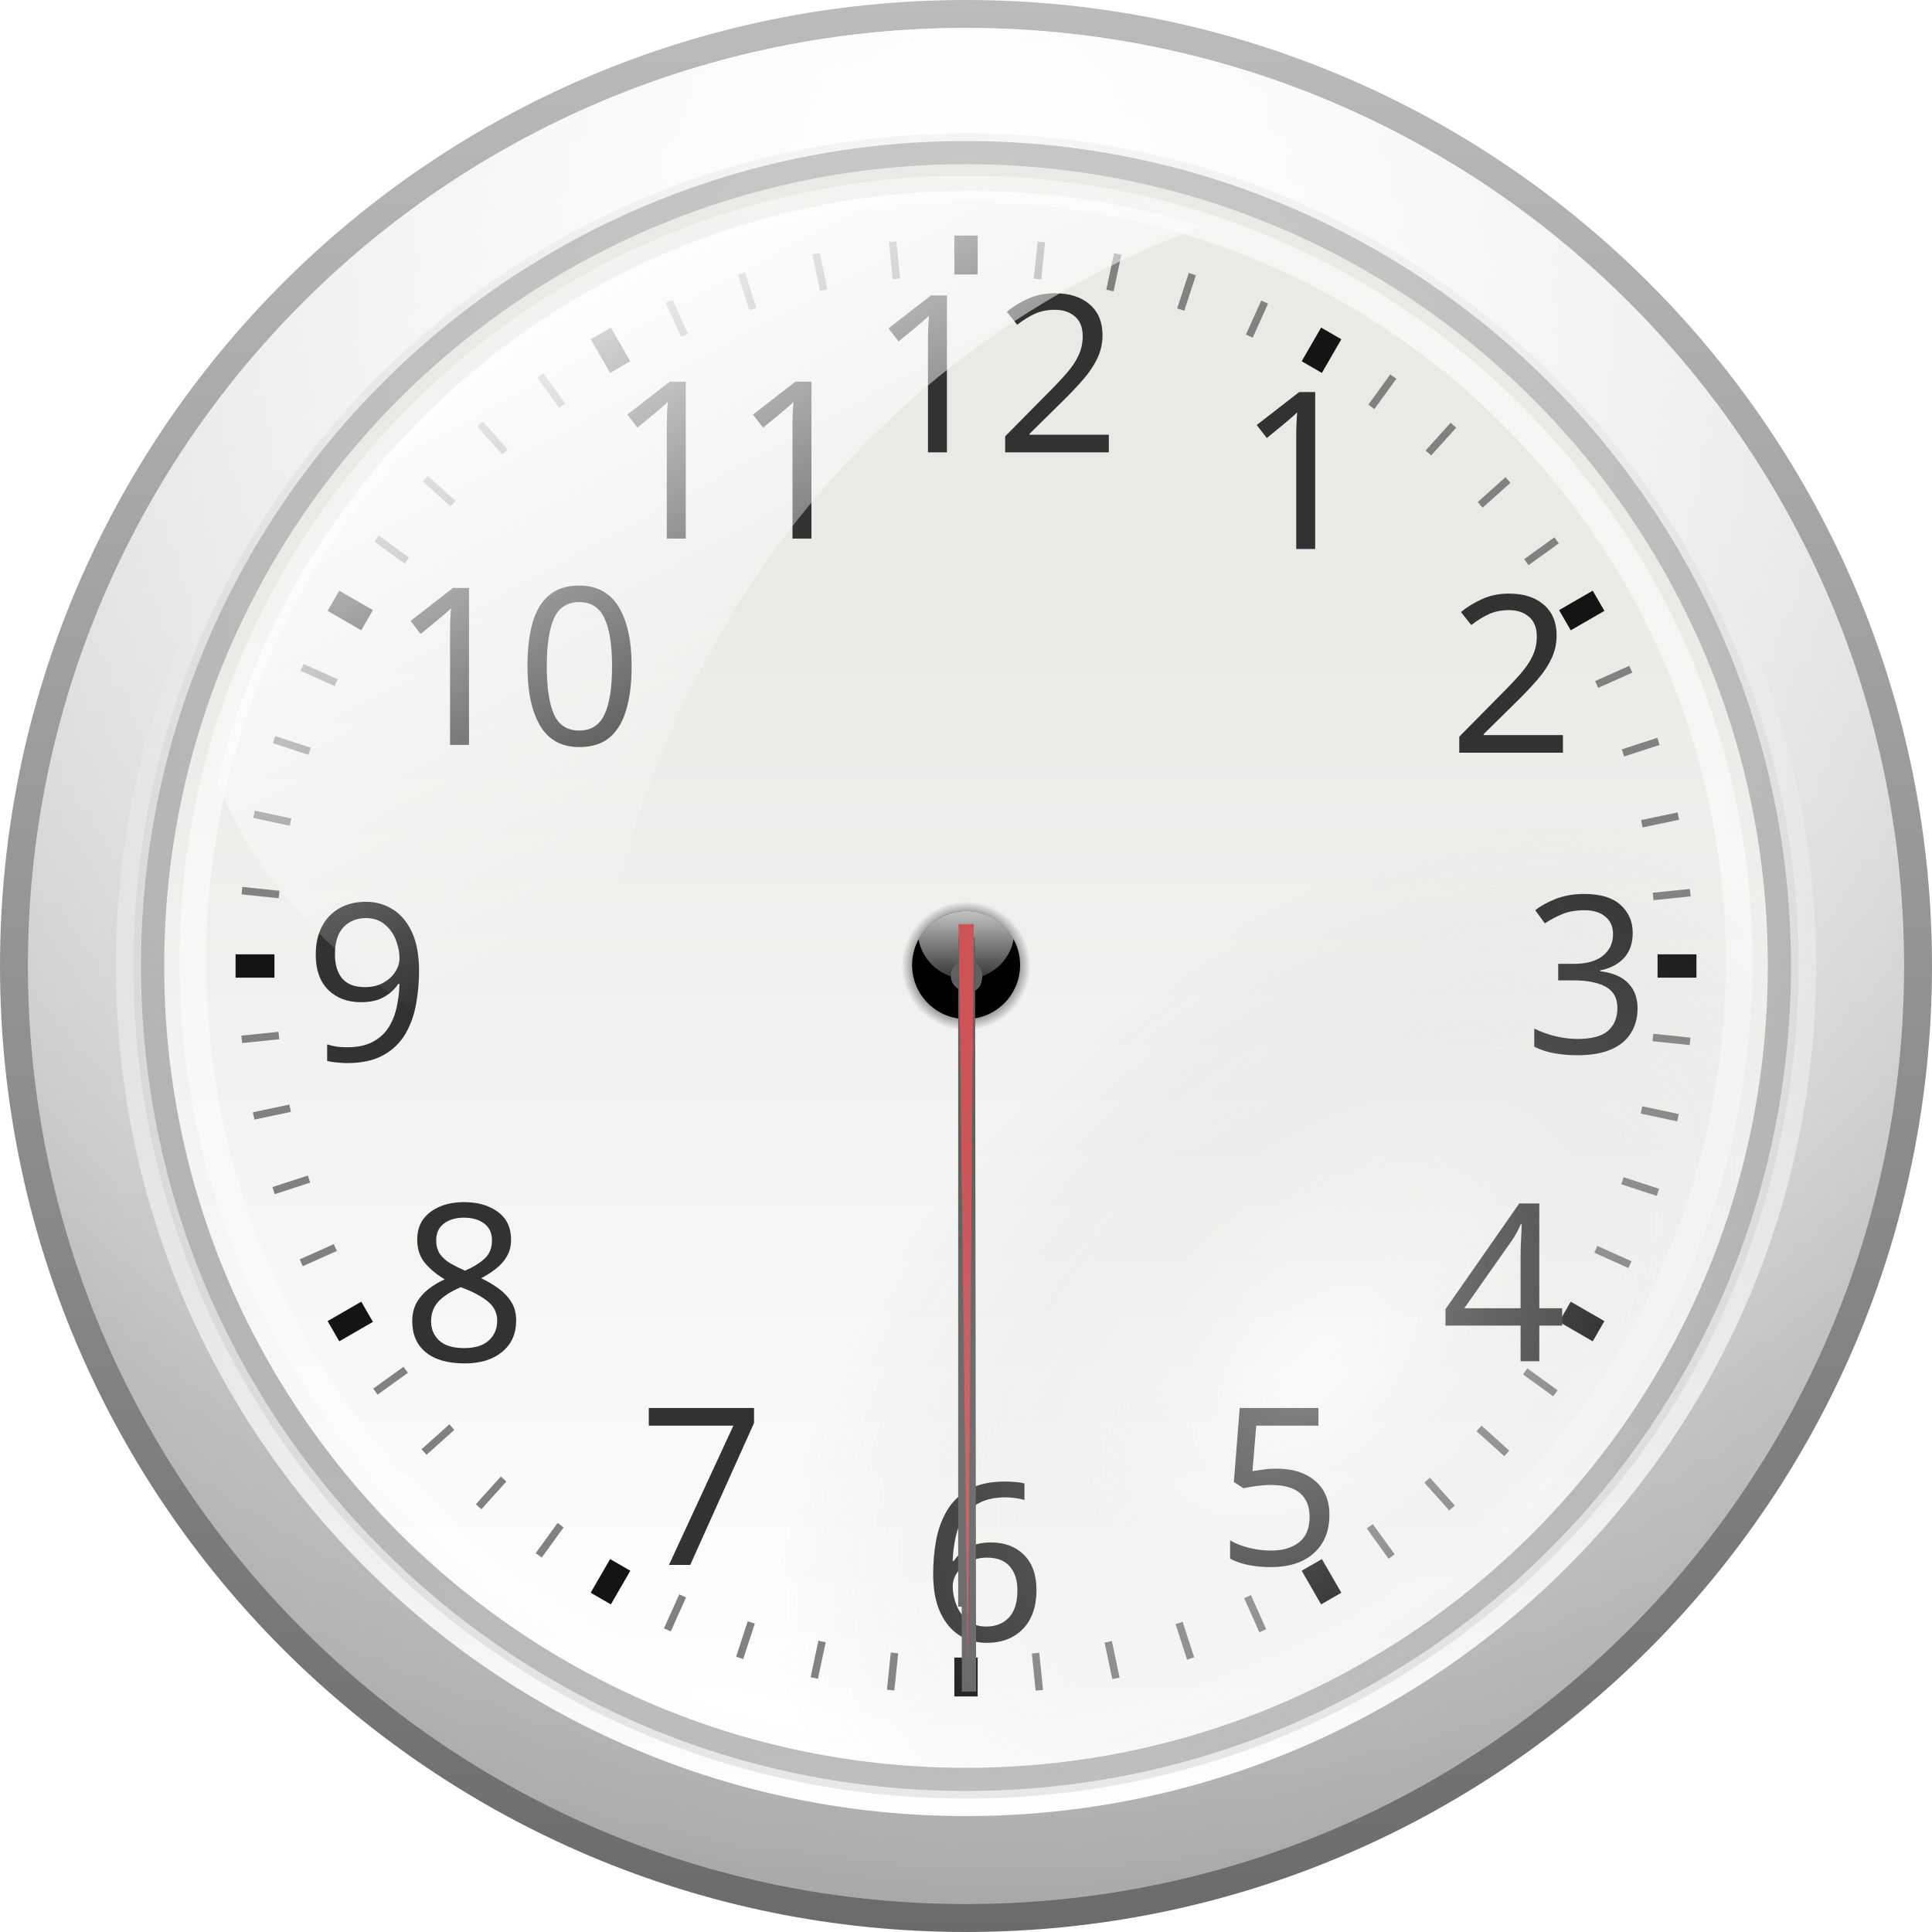
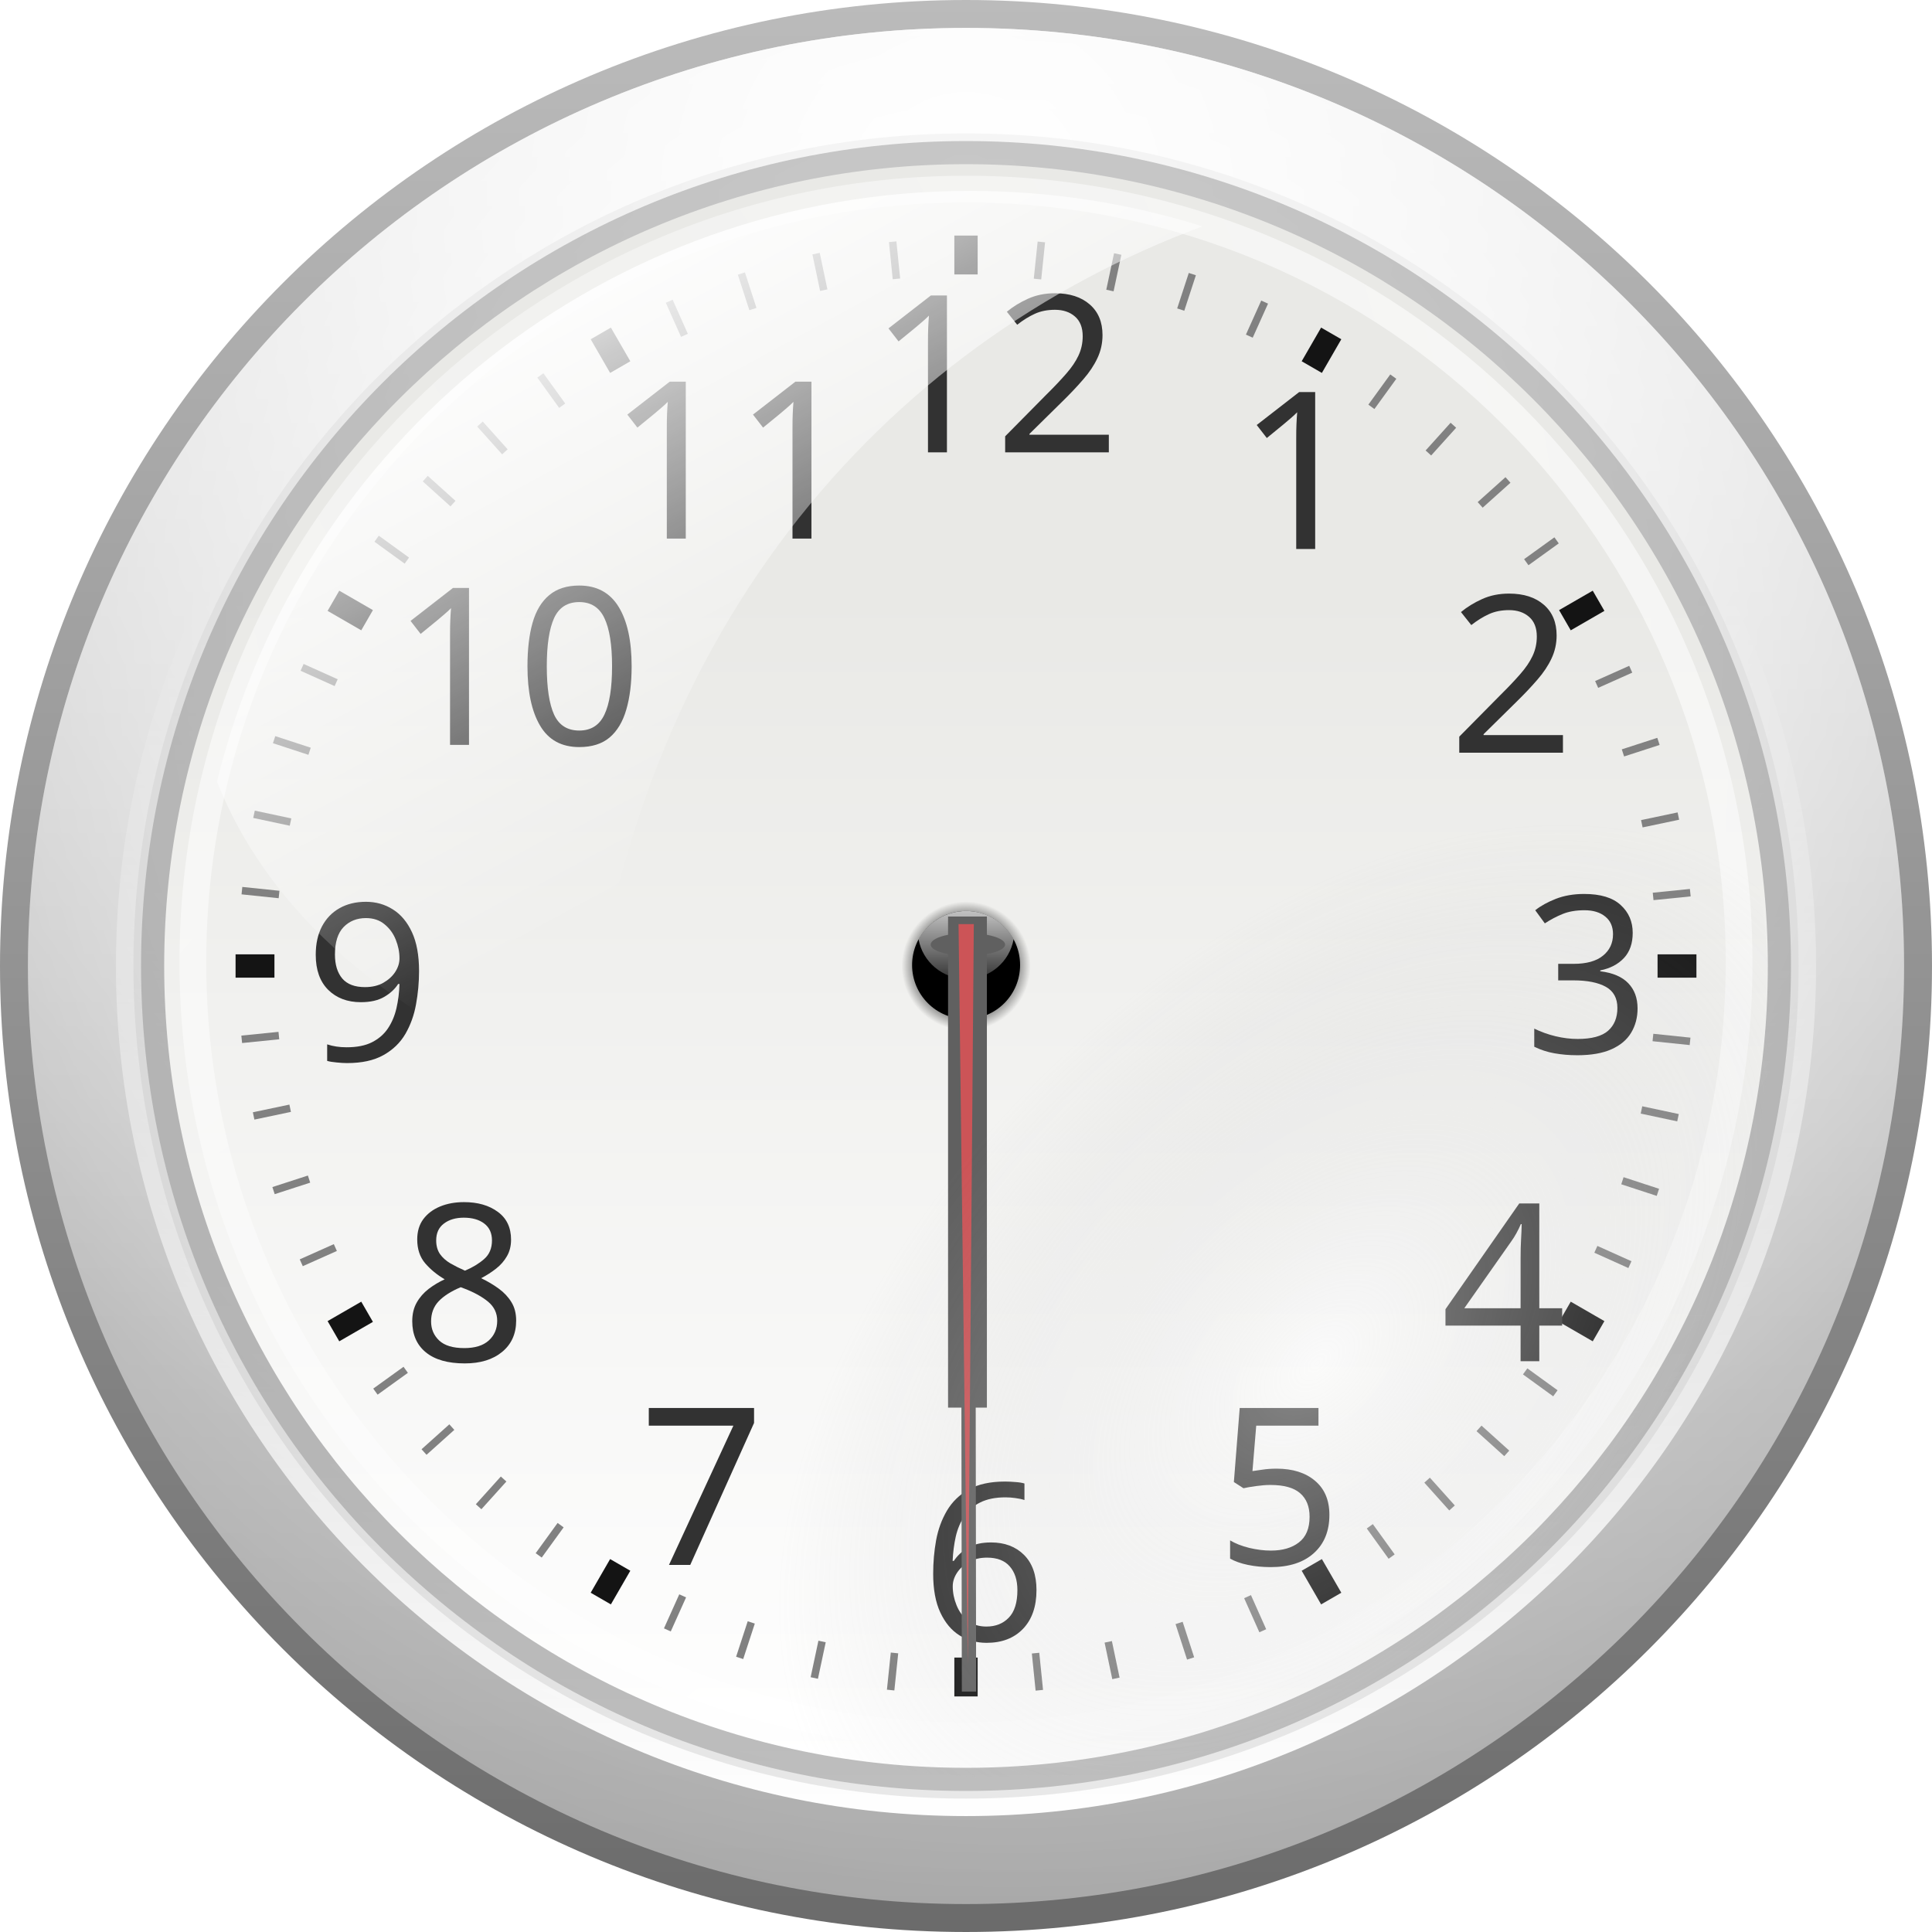
<svg xmlns="http://www.w3.org/2000/svg" xmlns:xlink="http://www.w3.org/1999/xlink" id="svg2" width="250" height="250" version="1.0">
  <defs id="defs5">
    <linearGradient id="linearGradient3919">
      <stop style="stop-color:#ffffff;stop-opacity:0.424;" offset="0" id="stop3921" />
      <stop style="stop-color:#aaaaaa;stop-opacity:0;" offset="1" id="stop3923" />
    </linearGradient>
    <linearGradient id="linearGradient3906">
      <stop style="stop-color:#ffffff;stop-opacity:1;" offset="0" id="stop3908" />
      <stop style="stop-color:#ffffff;stop-opacity:0;" offset="1" id="stop3910" />
    </linearGradient>
    <linearGradient id="linearGradient3893">
      <stop style="stop-color:#ffffff;stop-opacity:1;" offset="0" id="stop3895" />
      <stop style="stop-color:#ffffff;stop-opacity:0.669;" offset="1" id="stop3897" />
    </linearGradient>
    <linearGradient id="linearGradient3217">
      <stop style="stop-color:#000000;stop-opacity:1;" offset="0" id="stop3219" />
      <stop id="stop3225" offset="0.5" style="stop-color:#000000;stop-opacity:1;" />
      <stop style="stop-color:#000000;stop-opacity:0;" offset="1" id="stop3221" />
    </linearGradient>
    <linearGradient id="linearGradient3207">
      <stop style="stop-color:#ffffff;stop-opacity:1;" offset="0" id="stop3209" />
      <stop style="stop-color:#ffffff;stop-opacity:0;" offset="1" id="stop3211" />
    </linearGradient>
    <linearGradient id="linearGradient3184">
      <stop style="stop-color:#e9e9e6;stop-opacity:1;" offset="0" id="stop3186" />
      <stop style="stop-color:#ffffff;stop-opacity:1;" offset="1" id="stop3188" />
    </linearGradient>
    <linearGradient id="linearGradient3168">
      <stop style="stop-color:#ffffff;stop-opacity:1;" offset="0" id="stop3170" />
      <stop style="stop-color:#ffffff;stop-opacity:0;" offset="1" id="stop3172" />
    </linearGradient>
    <linearGradient id="linearGradient3144">
      <stop style="stop-color:#6b6b6b;stop-opacity:1;" offset="0" id="stop3146" />
      <stop style="stop-color:#bbbbbb;stop-opacity:1;" offset="1" id="stop3148" />
    </linearGradient>
    <radialGradient xlink:href="#linearGradient3217" id="radialGradient4070" gradientUnits="userSpaceOnUse" cx="309.6" cy="394.289" fx="309.6" fy="394.289" r="6.942" />
    <linearGradient xlink:href="#linearGradient3207" id="linearGradient4072" gradientUnits="userSpaceOnUse" gradientTransform="translate(-76.08214,-7.608214)" x1="285.547" y1="385.323" x2="285.547" y2="401.03" />
    <linearGradient xlink:href="#linearGradient3144" id="linearGradient4204" gradientUnits="userSpaceOnUse" x1="309.237" y1="512.424" x2="309.237" y2="280.742" />
    <radialGradient xlink:href="#linearGradient3168" id="radialGradient4206" gradientUnits="userSpaceOnUse" gradientTransform="matrix(1.472237,0,0,1.53727,-146.0332,-162.4078)" cx="309.237" cy="302.283" fx="309.237" fy="302.283" r="115.841" />
    <linearGradient xlink:href="#linearGradient3168" id="linearGradient4208" gradientUnits="userSpaceOnUse" x1="342.302" y1="481.01" x2="342.302" y2="342.727" />
    <radialGradient xlink:href="#linearGradient3168" id="radialGradient4210" gradientUnits="userSpaceOnUse" gradientTransform="matrix(2.262096,0,0,2.302474,-390.2869,-393.7159)" cx="311.738" cy="325.628" fx="311.738" fy="325.628" r="115.841" />
    <linearGradient xlink:href="#linearGradient3184" id="linearGradient4212" gradientUnits="userSpaceOnUse" x1="356.85" y1="335.914" x2="356.85" y2="463.339" />
    <radialGradient xlink:href="#linearGradient3893" id="radialGradient4214" gradientUnits="userSpaceOnUse" gradientTransform="translate(-316.109,-26.50604)" spreadMethod="reflect" cx="187.504" cy="386.77" fx="187.504" fy="386.77" r="101.109" />
    <linearGradient xlink:href="#linearGradient3906" id="linearGradient4216" gradientUnits="userSpaceOnUse" x1="-39.35" y1="291.539" x2="-1.016" y2="362.223" />
    <radialGradient xlink:href="#linearGradient3919" id="radialGradient4218" gradientUnits="userSpaceOnUse" gradientTransform="matrix(0.4865255,0.4865256,-0.7945184,0.7945184,378.1273,74.48643)" cx="40.772" cy="437.876" fx="40.772" fy="437.876" r="74.609" />
  </defs>
  <g id="ClockFace" transform="matrix(1.006557,0,0,1.006557,-138.834,-268.7489)">
    <path transform="matrix(1.072034,0,0,1.072034,-69.3974,-33.96681)" d="M 425.078 396.583 A 115.841 115.841 0 1 1  193.396,396.583 A 115.841 115.841 0 1 1  425.078 396.583 z" id="path2169" style="fill:url(#linearGradient4204);fill-opacity:1;stroke:none;stroke-width:8;stroke-linecap:round;stroke-linejoin:round;stroke-miterlimit:4;stroke-dasharray:none;stroke-dashoffset:1.088;stroke-opacity:1" />
    <path style="fill:url(#radialGradient4206);fill-opacity:1;stroke:none;stroke-width:8;stroke-linecap:round;stroke-linejoin:round;stroke-miterlimit:4;stroke-dasharray:none;stroke-dashoffset:1.088;stroke-opacity:1" id="path3176" d="M 425.078 396.583 A 115.841 115.841 0 1 1  193.396,396.583 A 115.841 115.841 0 1 1  425.078 396.583 z" transform="matrix(1.041044,0,0,1.041044,-59.81408,-21.67662)" />
    <path style="fill:url(#linearGradient4208);fill-opacity:1;stroke:none;stroke-width:8;stroke-linecap:round;stroke-linejoin:round;stroke-miterlimit:4;stroke-dasharray:none;stroke-dashoffset:1.088;stroke-opacity:1" id="path3158" d="M 416.243 384.803 A 96.207 96.207 0 1 1  223.829,384.803 A 96.207 96.207 0 1 1  416.243 384.803 z" transform="matrix(1.135898,0,0,1.135898,-101.4129,-45.91292)" />
    <path transform="matrix(1.11255,0,0,1.11255,-93.94055,-36.92836)" d="M 416.243 384.803 A 96.207 96.207 0 1 1  223.829,384.803 A 96.207 96.207 0 1 1  416.243 384.803 z" id="path3152" style="opacity:0.277;fill:#6b6b6b;fill-opacity:1;stroke:none;stroke-width:8;stroke-linecap:round;stroke-linejoin:round;stroke-miterlimit:4;stroke-dasharray:none;stroke-dashoffset:1.088;stroke-opacity:1" />
    <path transform="matrix(1.041044,0,0,1.041044,-59.81408,-21.67662)" d="M 425.078 396.583 A 115.841 115.841 0 1 1  193.396,396.583 A 115.841 115.841 0 1 1  425.078 396.583 z" id="path3194" style="fill:url(#radialGradient4210);fill-opacity:1;stroke:none;stroke-width:8;stroke-linecap:round;stroke-linejoin:round;stroke-miterlimit:4;stroke-dasharray:none;stroke-dashoffset:1.088;stroke-opacity:1" />
    <path style="opacity:0.337;fill:#6b6b6b;fill-opacity:1;stroke:none;stroke-width:8;stroke-linecap:round;stroke-linejoin:round;stroke-miterlimit:4;stroke-dasharray:none;stroke-dashoffset:1.088;stroke-opacity:1" id="path3180" d="M 416.243 384.803 A 96.207 96.207 0 1 1  223.829,384.803 A 96.207 96.207 0 1 1  416.243 384.803 z" transform="matrix(1.102346,0,0,1.102346,-90.67488,-33.00179)" />
    <path transform="matrix(1.186441,0,0,1.186441,-161.2659,-55.46158)" d="M 443.731 376.458 A 86.881 86.881 0 1 1  269.969,376.458 A 86.881 86.881 0 1 1  443.731 376.458 z" id="path3182" style="fill:url(#linearGradient4212);fill-opacity:1;stroke:none;stroke-width:8;stroke-linecap:round;stroke-linejoin:round;stroke-miterlimit:4;stroke-dasharray:none;stroke-dashoffset:1.088;stroke-opacity:1" />
    <g id="g3274" transform="matrix(0.9598602,0,0,0.9598602,-82.86491,16.10077)">
      <rect y="292.94" x="357.845" height="5.206" width="3.124" id="rect3276" style="opacity:1;fill:#141414;fill-opacity:1;stroke:none;stroke-width:8;stroke-linecap:round;stroke-linejoin:round;stroke-miterlimit:4;stroke-dasharray:none;stroke-dashoffset:1.088;stroke-opacity:1" />
      <rect style="opacity:1;fill:#141414;fill-opacity:1;stroke:none;stroke-width:8;stroke-linecap:round;stroke-linejoin:round;stroke-miterlimit:4;stroke-dasharray:none;stroke-dashoffset:1.088;stroke-opacity:1" id="rect3278" width="3.124" height="5.206" x="357.845" y="483.391" />
    </g>
    <g id="g3280" transform="matrix(0,0.9598602,-0.9598602,0,637.1983,46.20365)">
      <rect style="opacity:1;fill:#141414;fill-opacity:1;stroke:none;stroke-width:8;stroke-linecap:round;stroke-linejoin:round;stroke-miterlimit:4;stroke-dasharray:none;stroke-dashoffset:1.088;stroke-opacity:1" id="rect3282" width="3.124" height="5.206" x="357.845" y="292.94" />
      <rect y="483.391" x="357.845" height="5.206" width="3.124" id="rect3284" style="opacity:1;fill:#141414;fill-opacity:1;stroke:none;stroke-width:8;stroke-linecap:round;stroke-linejoin:round;stroke-miterlimit:4;stroke-dasharray:none;stroke-dashoffset:1.088;stroke-opacity:1" />
    </g>
    <g transform="matrix(-0.8312633,-0.4799301,0.4799301,-0.8312633,373.3353,888.5053)" id="g3286">
      <rect y="292.94" x="357.845" height="5.206" width="3.124" id="rect3288" style="opacity:1;fill:#141414;fill-opacity:1;stroke:none;stroke-width:8;stroke-linecap:round;stroke-linejoin:round;stroke-miterlimit:4;stroke-dasharray:none;stroke-dashoffset:1.088;stroke-opacity:1" />
      <rect style="opacity:1;fill:#141414;fill-opacity:1;stroke:none;stroke-width:8;stroke-linecap:round;stroke-linejoin:round;stroke-miterlimit:4;stroke-dasharray:none;stroke-dashoffset:1.088;stroke-opacity:1" id="rect3290" width="3.124" height="5.206" x="357.845" y="483.391" />
    </g>
    <g id="g3292" transform="matrix(-0.4799301,-0.8312633,0.8312633,-0.4799301,109.7739,877.4869)">
      <rect style="opacity:1;fill:#141414;fill-opacity:1;stroke:none;stroke-width:8;stroke-linecap:round;stroke-linejoin:round;stroke-miterlimit:4;stroke-dasharray:none;stroke-dashoffset:1.088;stroke-opacity:1" id="rect3294" width="3.124" height="5.206" x="357.845" y="292.94" />
      <rect y="483.391" x="357.845" height="5.206" width="3.124" id="rect3296" style="opacity:1;fill:#141414;fill-opacity:1;stroke:none;stroke-width:8;stroke-linecap:round;stroke-linejoin:round;stroke-miterlimit:4;stroke-dasharray:none;stroke-dashoffset:1.088;stroke-opacity:1" />
    </g>
    <g transform="matrix(0.8312633,-0.4799301,0.4799301,0.8312633,-224.1878,238.8425)" id="g3298">
      <rect style="opacity:1;fill:#141414;fill-opacity:1;stroke:none;stroke-width:8;stroke-linecap:round;stroke-linejoin:round;stroke-miterlimit:4;stroke-dasharray:none;stroke-dashoffset:1.088;stroke-opacity:1" id="rect3300" width="3.124" height="5.206" x="357.845" y="292.94" />
      <rect y="483.391" x="357.845" height="5.206" width="3.124" id="rect3302" style="opacity:1;fill:#141414;fill-opacity:1;stroke:none;stroke-width:8;stroke-linecap:round;stroke-linejoin:round;stroke-miterlimit:4;stroke-dasharray:none;stroke-dashoffset:1.088;stroke-opacity:1" />
    </g>
    <g id="g3304" transform="matrix(0.4799301,-0.8312633,0.8312633,0.4799301,-235.2063,502.4039)">
      <rect y="292.94" x="357.845" height="5.206" width="3.124" id="rect3306" style="opacity:1;fill:#141414;fill-opacity:1;stroke:none;stroke-width:8;stroke-linecap:round;stroke-linejoin:round;stroke-miterlimit:4;stroke-dasharray:none;stroke-dashoffset:1.088;stroke-opacity:1" />
      <rect style="opacity:1;fill:#141414;fill-opacity:1;stroke:none;stroke-width:8;stroke-linecap:round;stroke-linejoin:round;stroke-miterlimit:4;stroke-dasharray:none;stroke-dashoffset:1.088;stroke-opacity:1" id="rect3308" width="3.124" height="5.206" x="357.845" y="483.391" />
    </g>
    <g style="fill:#818181;fill-opacity:1" transform="translate(-175.8178,27.54883)" id="g3480">
      <g style="fill:#818181;fill-opacity:1" id="g3346" transform="matrix(0.8096128,0.5869643,-0.5869643,0.8096128,449.2092,204.052)">
        <g style="fill:#818181;fill-opacity:1" transform="matrix(0.9598602,0,0,0.9598602,-260.5296,-239.3539)" id="g3310">
          <rect style="opacity:1;fill:#818181;fill-opacity:1;stroke:none;stroke-width:8;stroke-linecap:round;stroke-linejoin:round;stroke-miterlimit:4;stroke-dasharray:none;stroke-dashoffset:1.088;stroke-opacity:1" id="rect3312" width="1" height="5" x="359" y="293.362" />
          <rect y="483.362" x="359" height="5" width="1" id="rect3314" style="opacity:1;fill:#818181;fill-opacity:1;stroke:none;stroke-width:8;stroke-linecap:round;stroke-linejoin:round;stroke-miterlimit:4;stroke-dasharray:none;stroke-dashoffset:1.088;stroke-opacity:1" />
        </g>
        <g style="fill:#818181;fill-opacity:1" id="g3316" transform="matrix(0,0.9598602,-0.9598602,0,459.7132,-209.2506)">
          <rect y="293.362" x="359" height="5" width="1" id="rect3318" style="opacity:1;fill:#818181;fill-opacity:1;stroke:none;stroke-width:8;stroke-linecap:round;stroke-linejoin:round;stroke-miterlimit:4;stroke-dasharray:none;stroke-dashoffset:1.088;stroke-opacity:1" />
          <rect style="opacity:1;fill:#818181;fill-opacity:1;stroke:none;stroke-width:8;stroke-linecap:round;stroke-linejoin:round;stroke-miterlimit:4;stroke-dasharray:none;stroke-dashoffset:1.088;stroke-opacity:1" id="rect3320" width="1" height="5" x="359" y="483.362" />
        </g>
        <g style="fill:#818181;fill-opacity:1" id="g3322" transform="matrix(0.4799301,0.8312633,-0.8312633,0.4799301,236.9147,-350.6065)">
          <rect y="293.362" x="359" height="5" width="1" id="rect3324" style="opacity:1;fill:#818181;fill-opacity:1;stroke:none;stroke-width:8;stroke-linecap:round;stroke-linejoin:round;stroke-miterlimit:4;stroke-dasharray:none;stroke-dashoffset:1.088;stroke-opacity:1" />
          <rect style="opacity:1;fill:#818181;fill-opacity:1;stroke:none;stroke-width:8;stroke-linecap:round;stroke-linejoin:round;stroke-miterlimit:4;stroke-dasharray:none;stroke-dashoffset:1.088;stroke-opacity:1" id="rect3326" width="1" height="5" x="359" y="483.362" />
        </g>
        <g style="fill:#818181;fill-opacity:1" transform="matrix(-0.8312633,0.4799301,-0.4799301,-0.8312633,570.9659,288.1937)" id="g3328">
          <rect style="opacity:1;fill:#818181;fill-opacity:1;stroke:none;stroke-width:8;stroke-linecap:round;stroke-linejoin:round;stroke-miterlimit:4;stroke-dasharray:none;stroke-dashoffset:1.088;stroke-opacity:1" id="rect3330" width="1" height="5" x="359" y="293.362" />
          <rect y="483.362" x="359" height="5" width="1" id="rect3332" style="opacity:1;fill:#818181;fill-opacity:1;stroke:none;stroke-width:8;stroke-linecap:round;stroke-linejoin:round;stroke-miterlimit:4;stroke-dasharray:none;stroke-dashoffset:1.088;stroke-opacity:1" />
        </g>
        <g style="fill:#818181;fill-opacity:1" transform="matrix(-0.4799301,0.8312633,-0.8312633,-0.4799301,581.9844,24.56652)" id="g3334">
          <rect style="opacity:1;fill:#818181;fill-opacity:1;stroke:none;stroke-width:8;stroke-linecap:round;stroke-linejoin:round;stroke-miterlimit:4;stroke-dasharray:none;stroke-dashoffset:1.088;stroke-opacity:1" id="rect3336" width="1" height="5" x="359" y="293.362" />
          <rect y="483.362" x="359" height="5" width="1" id="rect3338" style="opacity:1;fill:#818181;fill-opacity:1;stroke:none;stroke-width:8;stroke-linecap:round;stroke-linejoin:round;stroke-miterlimit:4;stroke-dasharray:none;stroke-dashoffset:1.088;stroke-opacity:1" />
        </g>
        <g style="fill:#818181;fill-opacity:1" id="g3340" transform="matrix(-0.8312633,-0.4799301,0.4799301,-0.8312633,195.7928,633.2634)">
          <rect y="293.362" x="359" height="5" width="1" id="rect3342" style="opacity:1;fill:#818181;fill-opacity:1;stroke:none;stroke-width:8;stroke-linecap:round;stroke-linejoin:round;stroke-miterlimit:4;stroke-dasharray:none;stroke-dashoffset:1.088;stroke-opacity:1" />
          <rect style="opacity:1;fill:#818181;fill-opacity:1;stroke:none;stroke-width:8;stroke-linecap:round;stroke-linejoin:round;stroke-miterlimit:4;stroke-dasharray:none;stroke-dashoffset:1.088;stroke-opacity:1" id="rect3344" width="1" height="5" x="359" y="483.362" />
        </g>
      </g>
      <g style="fill:#818181;fill-opacity:1" transform="matrix(0.7428096,0.6695027,-0.6695027,0.7428096,466.0671,206.1473)" id="g3366">
        <g style="fill:#818181;fill-opacity:1" id="g3368" transform="matrix(0.9598602,0,0,0.9598602,-260.5296,-239.3539)">
          <rect y="293.362" x="359" height="5" width="1" id="rect3370" style="opacity:1;fill:#818181;fill-opacity:1;stroke:none;stroke-width:8;stroke-linecap:round;stroke-linejoin:round;stroke-miterlimit:4;stroke-dasharray:none;stroke-dashoffset:1.088;stroke-opacity:1" />
          <rect style="opacity:1;fill:#818181;fill-opacity:1;stroke:none;stroke-width:8;stroke-linecap:round;stroke-linejoin:round;stroke-miterlimit:4;stroke-dasharray:none;stroke-dashoffset:1.088;stroke-opacity:1" id="rect3372" width="1" height="5" x="359" y="483.362" />
        </g>
        <g style="fill:#818181;fill-opacity:1" transform="matrix(0,0.9598602,-0.9598602,0,459.7132,-209.2506)" id="g3374">
          <rect style="opacity:1;fill:#818181;fill-opacity:1;stroke:none;stroke-width:8;stroke-linecap:round;stroke-linejoin:round;stroke-miterlimit:4;stroke-dasharray:none;stroke-dashoffset:1.088;stroke-opacity:1" id="rect3376" width="1" height="5" x="359" y="293.362" />
          <rect y="483.362" x="359" height="5" width="1" id="rect3378" style="opacity:1;fill:#818181;fill-opacity:1;stroke:none;stroke-width:8;stroke-linecap:round;stroke-linejoin:round;stroke-miterlimit:4;stroke-dasharray:none;stroke-dashoffset:1.088;stroke-opacity:1" />
        </g>
        <g style="fill:#818181;fill-opacity:1" transform="matrix(0.4799301,0.8312633,-0.8312633,0.4799301,236.9147,-350.6065)" id="g3380">
          <rect style="opacity:1;fill:#818181;fill-opacity:1;stroke:none;stroke-width:8;stroke-linecap:round;stroke-linejoin:round;stroke-miterlimit:4;stroke-dasharray:none;stroke-dashoffset:1.088;stroke-opacity:1" id="rect3382" width="1" height="5" x="359" y="293.362" />
          <rect y="483.362" x="359" height="5" width="1" id="rect3384" style="opacity:1;fill:#818181;fill-opacity:1;stroke:none;stroke-width:8;stroke-linecap:round;stroke-linejoin:round;stroke-miterlimit:4;stroke-dasharray:none;stroke-dashoffset:1.088;stroke-opacity:1" />
        </g>
        <g style="fill:#818181;fill-opacity:1" id="g3386" transform="matrix(-0.8312633,0.4799301,-0.4799301,-0.8312633,570.9659,288.1937)">
          <rect y="293.362" x="359" height="5" width="1" id="rect3388" style="opacity:1;fill:#818181;fill-opacity:1;stroke:none;stroke-width:8;stroke-linecap:round;stroke-linejoin:round;stroke-miterlimit:4;stroke-dasharray:none;stroke-dashoffset:1.088;stroke-opacity:1" />
          <rect style="opacity:1;fill:#818181;fill-opacity:1;stroke:none;stroke-width:8;stroke-linecap:round;stroke-linejoin:round;stroke-miterlimit:4;stroke-dasharray:none;stroke-dashoffset:1.088;stroke-opacity:1" id="rect3390" width="1" height="5" x="359" y="483.362" />
        </g>
        <g style="fill:#818181;fill-opacity:1" id="g3392" transform="matrix(-0.4799301,0.8312633,-0.8312633,-0.4799301,581.9844,24.56652)">
          <rect y="293.362" x="359" height="5" width="1" id="rect3394" style="opacity:1;fill:#818181;fill-opacity:1;stroke:none;stroke-width:8;stroke-linecap:round;stroke-linejoin:round;stroke-miterlimit:4;stroke-dasharray:none;stroke-dashoffset:1.088;stroke-opacity:1" />
          <rect style="opacity:1;fill:#818181;fill-opacity:1;stroke:none;stroke-width:8;stroke-linecap:round;stroke-linejoin:round;stroke-miterlimit:4;stroke-dasharray:none;stroke-dashoffset:1.088;stroke-opacity:1" id="rect3396" width="1" height="5" x="359" y="483.362" />
        </g>
        <g style="fill:#818181;fill-opacity:1" transform="matrix(-0.8312633,-0.4799301,0.4799301,-0.8312633,195.7928,633.2634)" id="g3398">
          <rect style="opacity:1;fill:#818181;fill-opacity:1;stroke:none;stroke-width:8;stroke-linecap:round;stroke-linejoin:round;stroke-miterlimit:4;stroke-dasharray:none;stroke-dashoffset:1.088;stroke-opacity:1" id="rect3400" width="1" height="5" x="359" y="293.362" />
          <rect y="483.362" x="359" height="5" width="1" id="rect3402" style="opacity:1;fill:#818181;fill-opacity:1;stroke:none;stroke-width:8;stroke-linecap:round;stroke-linejoin:round;stroke-miterlimit:4;stroke-dasharray:none;stroke-dashoffset:1.088;stroke-opacity:1" />
        </g>
      </g>
      <g style="fill:#818181;fill-opacity:1" id="g3404" transform="matrix(0.6676457,0.7444791,-0.7444791,0.6676457,482.6047,210.0175)">
        <g style="fill:#818181;fill-opacity:1" transform="matrix(0.9598602,0,0,0.9598602,-260.5296,-239.3539)" id="g3406">
          <rect style="opacity:1;fill:#818181;fill-opacity:1;stroke:none;stroke-width:8;stroke-linecap:round;stroke-linejoin:round;stroke-miterlimit:4;stroke-dasharray:none;stroke-dashoffset:1.088;stroke-opacity:1" id="rect3408" width="1" height="5" x="359" y="293.362" />
          <rect y="483.362" x="359" height="5" width="1" id="rect3410" style="opacity:1;fill:#818181;fill-opacity:1;stroke:none;stroke-width:8;stroke-linecap:round;stroke-linejoin:round;stroke-miterlimit:4;stroke-dasharray:none;stroke-dashoffset:1.088;stroke-opacity:1" />
        </g>
        <g style="fill:#818181;fill-opacity:1" id="g3412" transform="matrix(0,0.9598602,-0.9598602,0,459.7132,-209.2506)">
          <rect y="293.362" x="359" height="5" width="1" id="rect3414" style="opacity:1;fill:#818181;fill-opacity:1;stroke:none;stroke-width:8;stroke-linecap:round;stroke-linejoin:round;stroke-miterlimit:4;stroke-dasharray:none;stroke-dashoffset:1.088;stroke-opacity:1" />
          <rect style="opacity:1;fill:#818181;fill-opacity:1;stroke:none;stroke-width:8;stroke-linecap:round;stroke-linejoin:round;stroke-miterlimit:4;stroke-dasharray:none;stroke-dashoffset:1.088;stroke-opacity:1" id="rect3416" width="1" height="5" x="359" y="483.362" />
        </g>
        <g style="fill:#818181;fill-opacity:1" id="g3418" transform="matrix(0.4799301,0.8312633,-0.8312633,0.4799301,236.9147,-350.6065)">
          <rect y="293.362" x="359" height="5" width="1" id="rect3420" style="opacity:1;fill:#818181;fill-opacity:1;stroke:none;stroke-width:8;stroke-linecap:round;stroke-linejoin:round;stroke-miterlimit:4;stroke-dasharray:none;stroke-dashoffset:1.088;stroke-opacity:1" />
          <rect style="opacity:1;fill:#818181;fill-opacity:1;stroke:none;stroke-width:8;stroke-linecap:round;stroke-linejoin:round;stroke-miterlimit:4;stroke-dasharray:none;stroke-dashoffset:1.088;stroke-opacity:1" id="rect3422" width="1" height="5" x="359" y="483.362" />
        </g>
        <g style="fill:#818181;fill-opacity:1" transform="matrix(-0.8312633,0.4799301,-0.4799301,-0.8312633,570.9659,288.1937)" id="g3424">
          <rect style="opacity:1;fill:#818181;fill-opacity:1;stroke:none;stroke-width:8;stroke-linecap:round;stroke-linejoin:round;stroke-miterlimit:4;stroke-dasharray:none;stroke-dashoffset:1.088;stroke-opacity:1" id="rect3426" width="1" height="5" x="359" y="293.362" />
          <rect y="483.362" x="359" height="5" width="1" id="rect3428" style="opacity:1;fill:#818181;fill-opacity:1;stroke:none;stroke-width:8;stroke-linecap:round;stroke-linejoin:round;stroke-miterlimit:4;stroke-dasharray:none;stroke-dashoffset:1.088;stroke-opacity:1" />
        </g>
        <g style="fill:#818181;fill-opacity:1" transform="matrix(-0.4799301,0.8312633,-0.8312633,-0.4799301,581.9844,24.56652)" id="g3430">
          <rect style="opacity:1;fill:#818181;fill-opacity:1;stroke:none;stroke-width:8;stroke-linecap:round;stroke-linejoin:round;stroke-miterlimit:4;stroke-dasharray:none;stroke-dashoffset:1.088;stroke-opacity:1" id="rect3432" width="1" height="5" x="359" y="293.362" />
          <rect y="483.362" x="359" height="5" width="1" id="rect3434" style="opacity:1;fill:#818181;fill-opacity:1;stroke:none;stroke-width:8;stroke-linecap:round;stroke-linejoin:round;stroke-miterlimit:4;stroke-dasharray:none;stroke-dashoffset:1.088;stroke-opacity:1" />
        </g>
        <g style="fill:#818181;fill-opacity:1" id="g3436" transform="matrix(-0.8312633,-0.4799301,0.4799301,-0.8312633,195.7928,633.2634)">
          <rect y="293.362" x="359" height="5" width="1" id="rect3438" style="opacity:1;fill:#818181;fill-opacity:1;stroke:none;stroke-width:8;stroke-linecap:round;stroke-linejoin:round;stroke-miterlimit:4;stroke-dasharray:none;stroke-dashoffset:1.088;stroke-opacity:1" />
          <rect style="opacity:1;fill:#818181;fill-opacity:1;stroke:none;stroke-width:8;stroke-linecap:round;stroke-linejoin:round;stroke-miterlimit:4;stroke-dasharray:none;stroke-dashoffset:1.088;stroke-opacity:1" id="rect3440" width="1" height="5" x="359" y="483.362" />
        </g>
      </g>
      <g style="fill:#818181;fill-opacity:1" transform="matrix(0.5846843,0.8112608,-0.8112608,0.5846843,498.6885,215.6395)" id="g3442">
        <g style="fill:#818181;fill-opacity:1" id="g3444" transform="matrix(0.9598602,0,0,0.9598602,-260.5296,-239.3539)">
          <rect y="293.362" x="359" height="5" width="1" id="rect3446" style="opacity:1;fill:#818181;fill-opacity:1;stroke:none;stroke-width:8;stroke-linecap:round;stroke-linejoin:round;stroke-miterlimit:4;stroke-dasharray:none;stroke-dashoffset:1.088;stroke-opacity:1" />
          <rect style="opacity:1;fill:#818181;fill-opacity:1;stroke:none;stroke-width:8;stroke-linecap:round;stroke-linejoin:round;stroke-miterlimit:4;stroke-dasharray:none;stroke-dashoffset:1.088;stroke-opacity:1" id="rect3448" width="1" height="5" x="359" y="483.362" />
        </g>
        <g style="fill:#818181;fill-opacity:1" transform="matrix(0,0.9598602,-0.9598602,0,459.7132,-209.2506)" id="g3450">
          <rect style="opacity:1;fill:#818181;fill-opacity:1;stroke:none;stroke-width:8;stroke-linecap:round;stroke-linejoin:round;stroke-miterlimit:4;stroke-dasharray:none;stroke-dashoffset:1.088;stroke-opacity:1" id="rect3452" width="1" height="5" x="359" y="293.362" />
          <rect y="483.362" x="359" height="5" width="1" id="rect3454" style="opacity:1;fill:#818181;fill-opacity:1;stroke:none;stroke-width:8;stroke-linecap:round;stroke-linejoin:round;stroke-miterlimit:4;stroke-dasharray:none;stroke-dashoffset:1.088;stroke-opacity:1" />
        </g>
        <g style="fill:#818181;fill-opacity:1" transform="matrix(0.4799301,0.8312633,-0.8312633,0.4799301,236.9147,-350.6065)" id="g3456">
          <rect style="opacity:1;fill:#818181;fill-opacity:1;stroke:none;stroke-width:8;stroke-linecap:round;stroke-linejoin:round;stroke-miterlimit:4;stroke-dasharray:none;stroke-dashoffset:1.088;stroke-opacity:1" id="rect3458" width="1" height="5" x="359" y="293.362" />
          <rect y="483.362" x="359" height="5" width="1" id="rect3460" style="opacity:1;fill:#818181;fill-opacity:1;stroke:none;stroke-width:8;stroke-linecap:round;stroke-linejoin:round;stroke-miterlimit:4;stroke-dasharray:none;stroke-dashoffset:1.088;stroke-opacity:1" />
        </g>
        <g style="fill:#818181;fill-opacity:1" id="g3462" transform="matrix(-0.8312633,0.4799301,-0.4799301,-0.8312633,570.9659,288.1937)">
          <rect y="293.362" x="359" height="5" width="1" id="rect3464" style="opacity:1;fill:#818181;fill-opacity:1;stroke:none;stroke-width:8;stroke-linecap:round;stroke-linejoin:round;stroke-miterlimit:4;stroke-dasharray:none;stroke-dashoffset:1.088;stroke-opacity:1" />
          <rect style="opacity:1;fill:#818181;fill-opacity:1;stroke:none;stroke-width:8;stroke-linecap:round;stroke-linejoin:round;stroke-miterlimit:4;stroke-dasharray:none;stroke-dashoffset:1.088;stroke-opacity:1" id="rect3466" width="1" height="5" x="359" y="483.362" />
        </g>
        <g style="fill:#818181;fill-opacity:1" id="g3468" transform="matrix(-0.4799301,0.8312633,-0.8312633,-0.4799301,581.9844,24.56652)">
          <rect y="293.362" x="359" height="5" width="1" id="rect3470" style="opacity:1;fill:#818181;fill-opacity:1;stroke:none;stroke-width:8;stroke-linecap:round;stroke-linejoin:round;stroke-miterlimit:4;stroke-dasharray:none;stroke-dashoffset:1.088;stroke-opacity:1" />
          <rect style="opacity:1;fill:#818181;fill-opacity:1;stroke:none;stroke-width:8;stroke-linecap:round;stroke-linejoin:round;stroke-miterlimit:4;stroke-dasharray:none;stroke-dashoffset:1.088;stroke-opacity:1" id="rect3472" width="1" height="5" x="359" y="483.362" />
        </g>
        <g style="fill:#818181;fill-opacity:1" transform="matrix(-0.8312633,-0.4799301,0.4799301,-0.8312633,195.7928,633.2634)" id="g3474">
          <rect style="opacity:1;fill:#818181;fill-opacity:1;stroke:none;stroke-width:8;stroke-linecap:round;stroke-linejoin:round;stroke-miterlimit:4;stroke-dasharray:none;stroke-dashoffset:1.088;stroke-opacity:1" id="rect3476" width="1" height="5" x="359" y="293.362" />
          <rect y="483.362" x="359" height="5" width="1" id="rect3478" style="opacity:1;fill:#818181;fill-opacity:1;stroke:none;stroke-width:8;stroke-linecap:round;stroke-linejoin:round;stroke-miterlimit:4;stroke-dasharray:none;stroke-dashoffset:1.088;stroke-opacity:1" />
        </g>
      </g>
    </g>
    <g transform="translate(258.1884,0)" style="fill:#323232;fill-opacity:1" id="g3718">
      <text id="text3566" y="336.234" x="-42.129" style="font-size:28.247px;font-style:normal;font-weight:normal;fill:#323232;fill-opacity:1;stroke:none;stroke-width:1px;stroke-linecap:butt;stroke-linejoin:miter;stroke-opacity:1;font-family:Bitstream Vera Sans Mono" xml:space="preserve">
        <tspan style="fill:#323232;fill-opacity:1;font-family:Swis721 LtCn BT" y="336.234" x="-42.129" id="tspan3568">11</tspan>
      </text>
      <g style="fill:#323232;fill-opacity:1" id="g3694">
        <text id="text3562" y="325.154" x="-8.555" style="font-size:28.247px;font-style:normal;font-weight:normal;fill:#323232;fill-opacity:1;stroke:none;stroke-width:1px;stroke-linecap:butt;stroke-linejoin:miter;stroke-opacity:1;font-family:Bitstream Vera Sans Mono" xml:space="preserve">
          <tspan style="fill:#323232;fill-opacity:1;font-family:Swis721 LtCn BT" y="325.154" x="-8.555" id="tspan3564">12</tspan>
        </text>
        <text id="text3570" y="362.757" x="-69.996" style="font-size:28.247px;font-style:normal;font-weight:normal;fill:#323232;fill-opacity:1;stroke:none;stroke-width:1px;stroke-linecap:butt;stroke-linejoin:miter;stroke-opacity:1;font-family:Bitstream Vera Sans Mono" xml:space="preserve">
          <tspan style="fill:#323232;fill-opacity:1;font-family:Swis721 LtCn BT" y="362.757" x="-69.996" id="tspan3572">10</tspan>
        </text>
        <text xml:space="preserve" style="font-size:28.247px;font-style:normal;font-weight:normal;fill:#323232;fill-opacity:1;stroke:none;stroke-width:1px;stroke-linecap:butt;stroke-linejoin:miter;stroke-opacity:1;font-family:Bitstream Vera Sans Mono" x="-81.075" y="403.382" id="text3574">
          <tspan id="tspan3576" x="-81.075" y="403.382" style="fill:#323232;fill-opacity:1;font-family:Swis721 LtCn BT">9</tspan>
        </text>
        <text id="text3578" y="441.992" x="-68.653" style="font-size:28.247px;font-style:normal;font-weight:normal;fill:#323232;fill-opacity:1;stroke:none;stroke-width:1px;stroke-linecap:butt;stroke-linejoin:miter;stroke-opacity:1;font-family:Bitstream Vera Sans Mono" xml:space="preserve">
          <tspan style="fill:#323232;fill-opacity:1;font-family:Swis721 LtCn BT" y="441.992" x="-68.653" id="tspan3580">8</tspan>
        </text>
        <text xml:space="preserve" style="font-size:28.247px;font-style:normal;font-weight:normal;fill:#323232;fill-opacity:1;stroke:none;stroke-width:1px;stroke-linecap:butt;stroke-linejoin:miter;stroke-opacity:1;font-family:Bitstream Vera Sans Mono" x="-38.1" y="468.18" id="text3582">
          <tspan id="tspan3584" x="-38.1" y="468.18" style="fill:#323232;fill-opacity:1;font-family:Swis721 LtCn BT">7</tspan>
        </text>
        <text id="text3586" y="477.916" x="-1.84" style="font-size:28.247px;font-style:normal;font-weight:normal;fill:#323232;fill-opacity:1;stroke:none;stroke-width:1px;stroke-linecap:butt;stroke-linejoin:miter;stroke-opacity:1;font-family:Bitstream Vera Sans Mono" xml:space="preserve">
          <tspan style="fill:#323232;fill-opacity:1;font-family:Swis721 LtCn BT" y="477.916" x="-1.84" id="tspan3588">6</tspan>
        </text>
        <text xml:space="preserve" style="font-size:28.247px;font-style:normal;font-weight:normal;fill:#323232;fill-opacity:1;stroke:none;stroke-width:1px;stroke-linecap:butt;stroke-linejoin:miter;stroke-opacity:1;font-family:Bitstream Vera Sans Mono" x="36.098" y="468.18" id="text3590">
          <tspan id="tspan3592" x="36.098" y="468.18" style="fill:#323232;fill-opacity:1;font-family:Swis721 LtCn BT">5</tspan>
        </text>
        <text id="text3594" y="441.992" x="64.972" style="font-size:28.247px;font-style:normal;font-weight:normal;fill:#323232;fill-opacity:1;stroke:none;stroke-width:1px;stroke-linecap:butt;stroke-linejoin:miter;stroke-opacity:1;font-family:Bitstream Vera Sans Mono" xml:space="preserve">
          <tspan style="fill:#323232;fill-opacity:1;font-family:Swis721 LtCn BT" y="441.992" x="64.972" id="tspan3596">4</tspan>
        </text>
        <text xml:space="preserve" style="font-size:28.247px;font-style:normal;font-weight:normal;fill:#323232;fill-opacity:1;stroke:none;stroke-width:1px;stroke-linecap:butt;stroke-linejoin:miter;stroke-opacity:1;font-family:Bitstream Vera Sans Mono" x="75.716" y="402.375" id="text3598">
          <tspan id="tspan3600" x="75.716" y="402.375" style="fill:#323232;fill-opacity:1;font-family:Swis721 LtCn BT">3</tspan>
        </text>
        <text id="text3602" y="363.764" x="65.979" style="font-size:28.247px;font-style:normal;font-weight:normal;fill:#323232;fill-opacity:1;stroke:none;stroke-width:1px;stroke-linecap:butt;stroke-linejoin:miter;stroke-opacity:1;font-family:Bitstream Vera Sans Mono" xml:space="preserve">
          <tspan style="fill:#323232;fill-opacity:1;font-family:Swis721 LtCn BT" y="363.764" x="65.979" id="tspan3604">2</tspan>
        </text>
        <text xml:space="preserve" style="font-size:28.247px;font-style:normal;font-weight:normal;fill:#323232;fill-opacity:1;stroke:none;stroke-width:1px;stroke-linecap:butt;stroke-linejoin:miter;stroke-opacity:1;font-family:Bitstream Vera Sans Mono" x="38.784" y="337.577" id="text3606">
          <tspan id="tspan3610" x="38.784" y="337.577" style="fill:#323232;fill-opacity:1;font-family:Swis721 LtCn BT">1</tspan>
        </text>
      </g>
    </g>
  </g>
  <g id="HandCenterScrew" transform="matrix(1.006557,0,0,1.006557,-85.82765,-266.0689)">
    <path style="opacity:1;fill:url(#radialGradient4070);fill-opacity:1;stroke:none;stroke-width:8;stroke-linecap:round;stroke-linejoin:round;stroke-miterlimit:4;stroke-dasharray:none;stroke-dashoffset:1.088;stroke-opacity:1" id="path3215" d="M 316.542 394.289 A 6.942 6.942 0 1 1  302.658,394.289 A 6.942 6.942 0 1 1  316.542 394.289 z" transform="matrix(1.194454,0,0,1.194454,-160.337,-82.43868)" />
    <path transform="translate(-100.1339,-5.89023)" d="M 316.542 394.289 A 6.942 6.942 0 1 1  302.658,394.289 A 6.942 6.942 0 1 1  316.542 394.289 z" id="path3198" style="opacity:1;fill:#000000;fill-opacity:1;stroke:none;stroke-width:8;stroke-linecap:round;stroke-linejoin:round;stroke-miterlimit:4;stroke-dasharray:none;stroke-dashoffset:1.088;stroke-opacity:1" />
    <path id="path3202" d="M 209.48,381.454 C 206.846,381.454 204.531,382.915 203.355,385.079 C 203.874,387.982 206.429,390.173 209.48,390.173 C 212.531,390.173 215.056,387.982 215.574,385.079 C 214.398,382.915 212.115,381.454 209.48,381.454 z " style="opacity:1;fill:url(#linearGradient4072);fill-opacity:1;stroke:none;stroke-width:8;stroke-linecap:round;stroke-linejoin:round;stroke-miterlimit:4;stroke-dasharray:none;stroke-dashoffset:1.088;stroke-opacity:1" />
  </g>
-   <path style="opacity:1;fill:#606060;fill-opacity:1;stroke:none;stroke-width:8;stroke-linecap:round;stroke-linejoin:round;stroke-miterlimit:4;stroke-dasharray:none;stroke-dashoffset:1.088;stroke-opacity:1" d="M 123.989,207.9 L 123.989,127.956 C 123.413,127.602 123.036,126.993 123.036,126.278 C 123.036,125.563 123.412,124.909 123.989,124.554 L 123.989,121.332 L 126.121,121.332 L 126.121,124.554 C 126.713,124.905 127.12,125.552 127.12,126.278 C 127.12,127.004 126.713,127.605 126.121,127.956 L 126.121,207.9 L 123.989,207.9 z " id="HourHand" />
+   <path style="opacity:1;fill:#606060;fill-opacity:1;stroke:none;stroke-width:8;stroke-linecap:round;stroke-linejoin:round;stroke-miterlimit:4;stroke-dasharray:none;stroke-dashoffset:1.088;stroke-opacity:1" d="M 122.679,182.149 L 122.679,123.46 C 121.32,123.2 120.433,122.753 120.433,122.228 C 120.433,121.703 121.32,121.223 122.679,120.962 L 122.679,118.597 L 127.704,118.597 L 127.704,120.962 C 129.099,121.22 130.057,121.695 130.057,122.228 C 130.057,122.761 129.099,123.202 127.704,123.46 L 127.704,182.149 L 122.679,182.149 z " id="HourHand" />
  <path id="MinuteHand" d="M 124.46,218.889 L 124.326,128.196 C 123.826,127.889 123.498,127.361 123.497,126.74 C 123.496,126.12 123.822,125.551 124.322,125.243 L 124.318,122.447 L 126.169,122.444 L 126.173,125.24 C 126.687,125.544 127.041,126.105 127.042,126.735 C 127.043,127.366 126.69,127.888 126.177,128.194 L 126.311,218.886 L 124.46,218.889 z " style="opacity:1;fill:#606060;fill-opacity:1;stroke:none;stroke-width:8;stroke-linecap:round;stroke-linejoin:round;stroke-miterlimit:4;stroke-dasharray:none;stroke-dashoffset:1.088;stroke-opacity:1" />
  <path style="fill:#cc5457;fill-opacity:1;fill-rule:evenodd;stroke:none;stroke-width:1px;stroke-linecap:butt;stroke-linejoin:miter;stroke-opacity:1" d="M 126.011,119.576 L 124.035,119.583 L 125.231,215.289 L 126.011,119.576 z " id="SecondHand" />
  <g id="Glass" transform="matrix(1.006557,0,0,1.006557,120.0593,-268.7489)">
    <path id="path3888" d="M 4.922,289.588 C -50.894,289.588 -96.203,334.866 -96.203,390.681 C -96.203,446.497 -50.894,491.806 4.922,491.806 C 60.738,491.806 106.016,446.497 106.016,390.681 C 106.016,334.866 60.738,289.588 4.922,289.588 z M 4.922,293.025 C 58.841,293.025 102.578,336.762 102.578,390.681 C 102.578,444.601 58.841,488.369 4.922,488.369 C -48.997,488.369 -92.765,444.601 -92.765,390.681 C -92.765,336.762 -48.997,293.025 4.922,293.025 z " style="opacity:0.584;fill:url(#radialGradient4214);fill-opacity:1;stroke:none;stroke-width:8;stroke-linecap:round;stroke-linejoin:round;stroke-miterlimit:4;stroke-dasharray:none;stroke-dashoffset:1.088;stroke-opacity:1" />
    <path id="path3901" d="M 5.401,291.539 C -41.431,291.539 -80.732,323.91 -91.38,367.476 C -84.012,386.075 -66.433,399.47 -44.162,407.383 C -39.459,348.501 -5.353,311.171 35.307,296.101 C 25.866,293.132 15.818,291.539 5.401,291.539 z " style="opacity:1;fill:url(#linearGradient4216);fill-opacity:1;stroke:none;stroke-width:8;stroke-linecap:round;stroke-linejoin:round;stroke-miterlimit:4;stroke-dasharray:none;stroke-dashoffset:1.088;stroke-opacity:1" />
    <path id="path3914" d="M 69.04,352.919 C 17.481,339.104 -35.771,370.385 -49.796,422.728 C -54.459,440.131 -54.188,457.67 -49.876,473.856 C -39.668,482.241 -27.585,488.629 -14.042,492.258 C 37.516,506.073 90.73,474.814 104.755,422.471 C 109.419,405.066 109.156,387.5 104.843,371.313 C 94.64,362.937 82.573,356.545 69.04,352.919 z " style="opacity:1;fill:url(#radialGradient4218);fill-opacity:1;stroke:none;stroke-width:8;stroke-linecap:round;stroke-linejoin:round;stroke-miterlimit:4;stroke-dasharray:none;stroke-dashoffset:1.088;stroke-opacity:1" />
  </g>
</svg>
